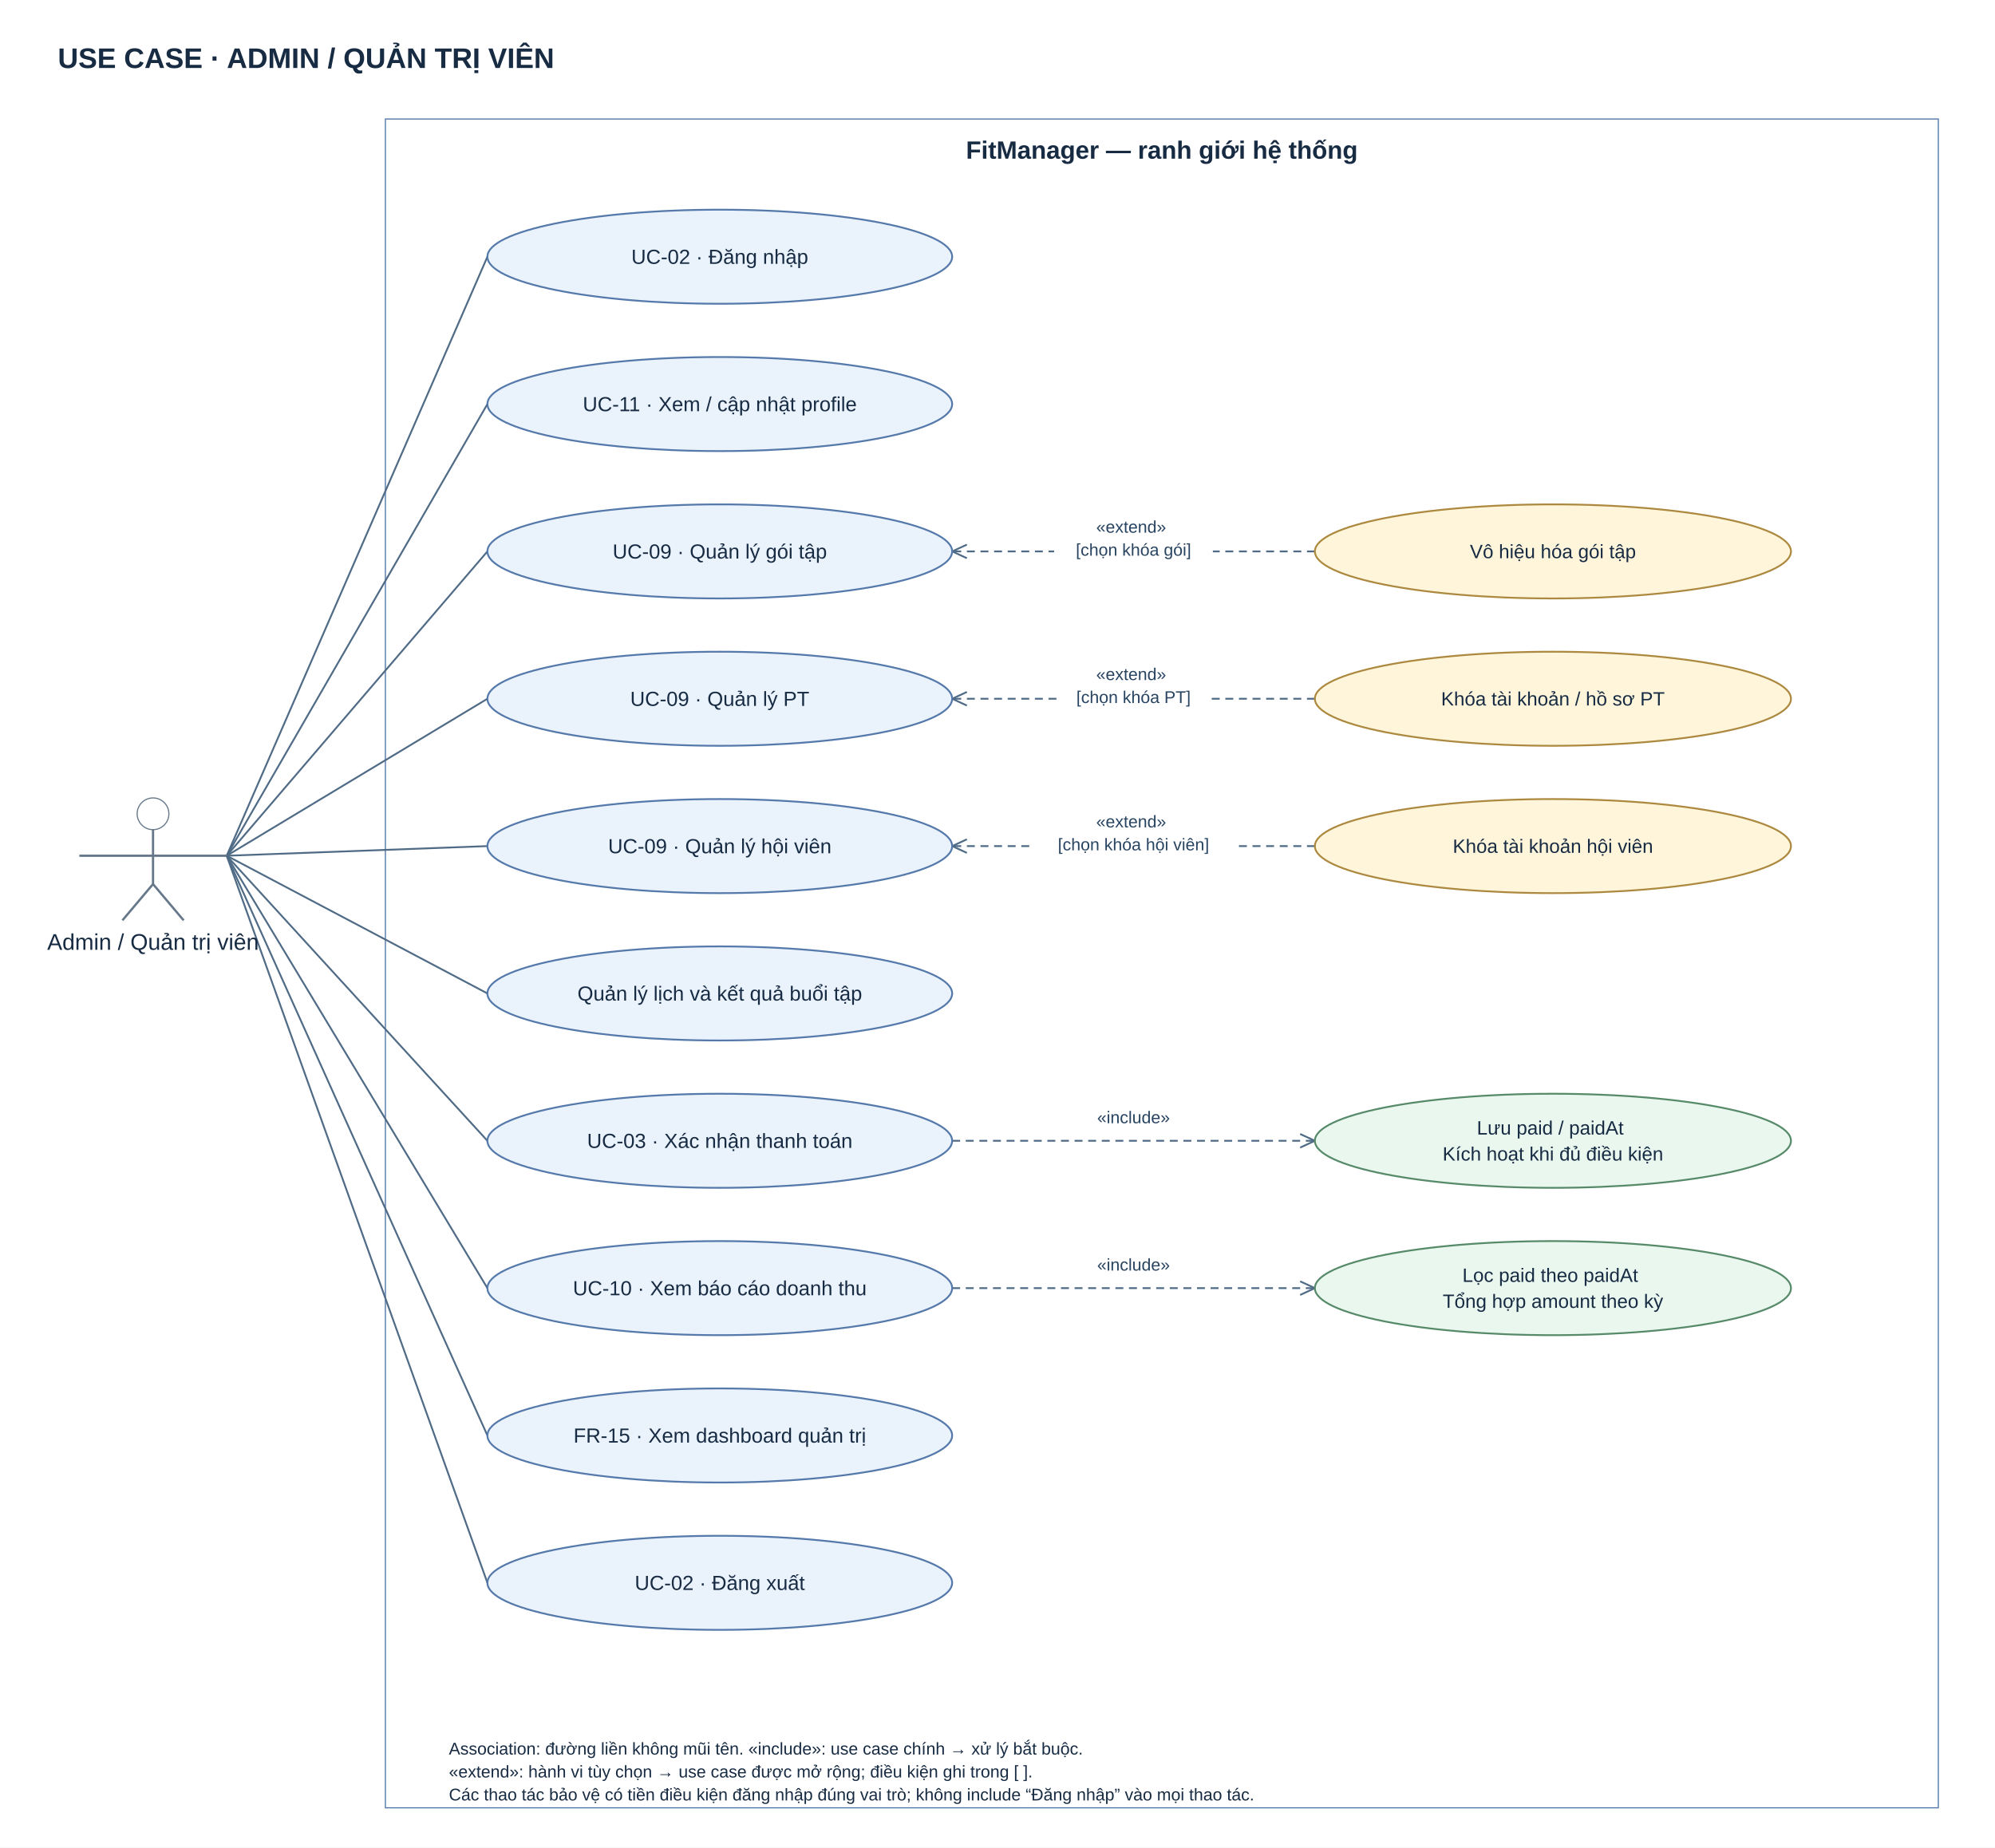
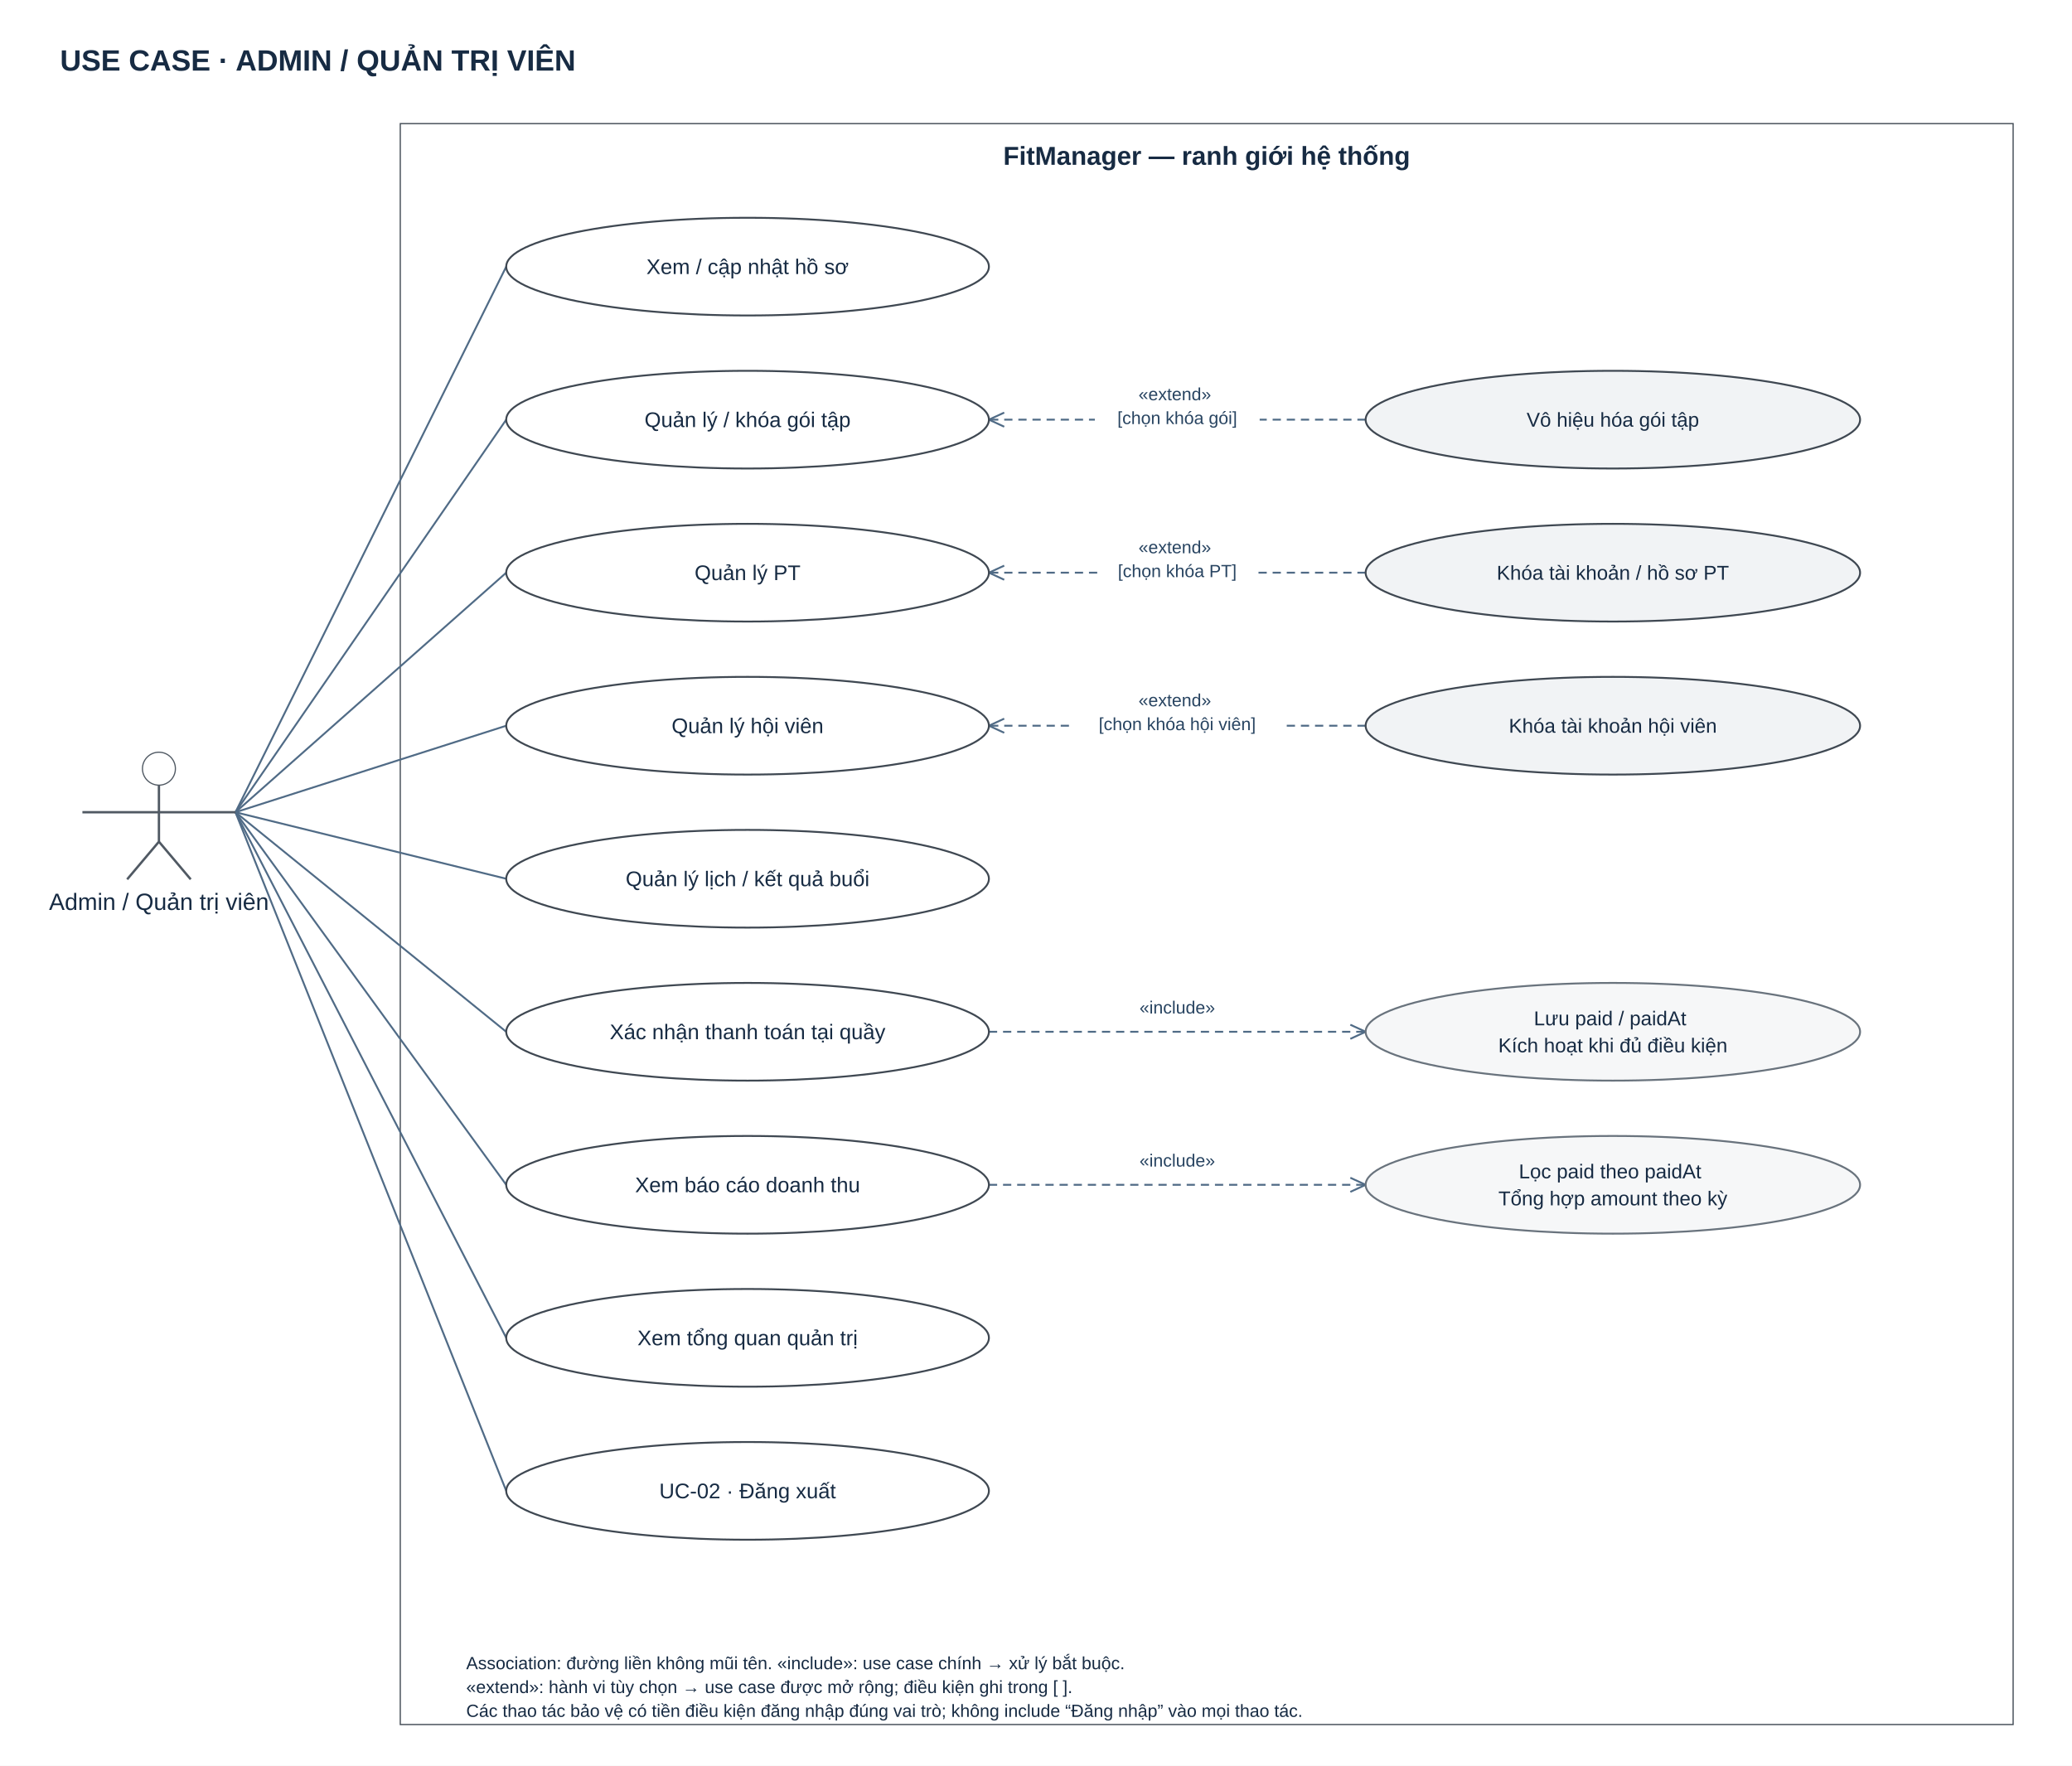
- <svg xmlns="http://www.w3.org/2000/svg" width="1760" height="1630" viewBox="0 0 1760 1630">
+ <svg xmlns="http://www.w3.org/2000/svg" width="1760" height="1500" viewBox="0 0 1760 1500">
  <rect width="100%" height="100%" fill="white" />
-   <rect x="340" y="105" width="1370" height="1490" fill="white" stroke="#5479aa" />
+   <rect x="340" y="105" width="1370" height="1360" fill="white" stroke="#3f4852" />
  <text x="1025" y="140" text-anchor="middle" font-family="Arial, sans-serif" font-size="22" fill="#172b43" font-weight="700">
    <tspan x="1025" dy="0">FitManager — ranh giới hệ thống</tspan>
  </text>
-   <path d="M200,755 L430,226.5" fill="none" stroke="#506b86" stroke-width="1.6" />
-   <path d="M200,755 L430,356.5" fill="none" stroke="#506b86" stroke-width="1.6" />
-   <path d="M200,755 L430,486.5" fill="none" stroke="#506b86" stroke-width="1.6" />
-   <path d="M200,755 L430,616.5" fill="none" stroke="#506b86" stroke-width="1.6" />
-   <path d="M200,755 L430,746.5" fill="none" stroke="#506b86" stroke-width="1.6" />
-   <path d="M200,755 L430,876.5" fill="none" stroke="#506b86" stroke-width="1.6" />
-   <path d="M200,755 L430,1006.5" fill="none" stroke="#506b86" stroke-width="1.6" />
-   <path d="M200,755 L430,1136.5" fill="none" stroke="#506b86" stroke-width="1.6" />
-   <path d="M200,755 L430,1266.5" fill="none" stroke="#506b86" stroke-width="1.6" />
-   <path d="M200,755 L430,1396.5" fill="none" stroke="#506b86" stroke-width="1.6" />
+   <path d="M200,690 L430,226.5" fill="none" stroke="#506b86" stroke-width="1.6" />
+   <path d="M200,690 L430,356.5" fill="none" stroke="#506b86" stroke-width="1.6" />
+   <path d="M200,690 L430,486.5" fill="none" stroke="#506b86" stroke-width="1.6" />
+   <path d="M200,690 L430,616.5" fill="none" stroke="#506b86" stroke-width="1.6" />
+   <path d="M200,690 L430,746.5" fill="none" stroke="#506b86" stroke-width="1.6" />
+   <path d="M200,690 L430,876.5" fill="none" stroke="#506b86" stroke-width="1.6" />
+   <path d="M200,690 L430,1006.5" fill="none" stroke="#506b86" stroke-width="1.6" />
+   <path d="M200,690 L430,1136.5" fill="none" stroke="#506b86" stroke-width="1.6" />
+   <path d="M200,690 L430,1266.5" fill="none" stroke="#506b86" stroke-width="1.6" />
+   <path d="M1160,356.5 L840,356.5" fill="none" stroke="#506b86" stroke-width="1.6" stroke-dasharray="7 5" />
+   <g transform="translate(840,356.5) rotate(180)" stroke="#506b86" stroke-width="1.6" fill="none">
+     <path d="M-13,-6 L0,0 L-13,6" fill="none" />
+   </g>
  <path d="M1160,486.5 L840,486.5" fill="none" stroke="#506b86" stroke-width="1.6" stroke-dasharray="7 5" />
  <g transform="translate(840,486.5) rotate(180)" stroke="#506b86" stroke-width="1.6" fill="none">
    <path d="M-13,-6 L0,0 L-13,6" fill="none" />
  </g>
  <path d="M1160,616.5 L840,616.5" fill="none" stroke="#506b86" stroke-width="1.6" stroke-dasharray="7 5" />
  <g transform="translate(840,616.5) rotate(180)" stroke="#506b86" stroke-width="1.6" fill="none">
    <path d="M-13,-6 L0,0 L-13,6" fill="none" />
  </g>
-   <path d="M1160,746.5 L840,746.5" fill="none" stroke="#506b86" stroke-width="1.6" stroke-dasharray="7 5" />
-   <g transform="translate(840,746.5) rotate(180)" stroke="#506b86" stroke-width="1.6" fill="none">
+   <path d="M840,876.5 L1160,876.5" fill="none" stroke="#506b86" stroke-width="1.6" stroke-dasharray="7 5" />
+   <g transform="translate(1160,876.5) rotate(0)" stroke="#506b86" stroke-width="1.6" fill="none">
    <path d="M-13,-6 L0,0 L-13,6" fill="none" />
  </g>
  <path d="M840,1006.5 L1160,1006.5" fill="none" stroke="#506b86" stroke-width="1.6" stroke-dasharray="7 5" />
  <g transform="translate(1160,1006.5) rotate(0)" stroke="#506b86" stroke-width="1.6" fill="none">
    <path d="M-13,-6 L0,0 L-13,6" fill="none" />
  </g>
-   <path d="M840,1136.5 L1160,1136.5" fill="none" stroke="#506b86" stroke-width="1.6" stroke-dasharray="7 5" />
-   <g transform="translate(1160,1136.5) rotate(0)" stroke="#506b86" stroke-width="1.6" fill="none">
-     <path d="M-13,-6 L0,0 L-13,6" fill="none" />
-   </g>
  <text x="51" y="60" text-anchor="start" font-family="Arial, sans-serif" font-size="25" fill="#172b43" font-weight="700">
    <tspan x="51" dy="0">USE CASE · ADMIN / QUẢN TRỊ VIÊN</tspan>
  </text>
-   <circle cx="135" cy="718" r="14" fill="white" stroke="#66788a" />
-   <path d="M135,732v48 M70,755h130 M135,780l-27,32 M135,780l27,32" fill="none" stroke="#66788a" stroke-width="2" />
-   <text x="135" y="838" text-anchor="middle" font-family="Arial, sans-serif" font-size="20" fill="#172b43">
+   <circle cx="135" cy="653" r="14" fill="white" stroke="#505963" />
+   <path d="M135,667v48 M70,690h130 M135,715l-27,32 M135,715l27,32" fill="none" stroke="#505963" stroke-width="2" />
+   <text x="135" y="773" text-anchor="middle" font-family="Arial, sans-serif" font-size="20" fill="#172b43">
    <tspan x="135" dy="0">Admin / Quản trị viên</tspan>
  </text>
-   <ellipse cx="635" cy="226.5" rx="205" ry="41.5" fill="#eaf2fc" stroke="#5479aa" stroke-width="1.6" />
+   <ellipse cx="635" cy="226.5" rx="205" ry="41.5" fill="#ffffff" stroke="#3f4852" stroke-width="1.6" />
  <text x="635" y="232.8" text-anchor="middle" font-family="Arial, sans-serif" font-size="18" fill="#172b43">
-     <tspan x="635" dy="0">UC-02 · Đăng nhập</tspan>
+     <tspan x="635" dy="0">Xem / cập nhật hồ sơ</tspan>
  </text>
-   <ellipse cx="635" cy="356.5" rx="205" ry="41.5" fill="#eaf2fc" stroke="#5479aa" stroke-width="1.6" />
+   <ellipse cx="635" cy="356.5" rx="205" ry="41.5" fill="#ffffff" stroke="#3f4852" stroke-width="1.6" />
  <text x="635" y="362.8" text-anchor="middle" font-family="Arial, sans-serif" font-size="18" fill="#172b43">
-     <tspan x="635" dy="0">UC-11 · Xem / cập nhật profile</tspan>
+     <tspan x="635" dy="0">Quản lý / khóa gói tập</tspan>
  </text>
-   <ellipse cx="635" cy="486.5" rx="205" ry="41.5" fill="#eaf2fc" stroke="#5479aa" stroke-width="1.6" />
+   <ellipse cx="635" cy="486.5" rx="205" ry="41.5" fill="#ffffff" stroke="#3f4852" stroke-width="1.6" />
  <text x="635" y="492.8" text-anchor="middle" font-family="Arial, sans-serif" font-size="18" fill="#172b43">
-     <tspan x="635" dy="0">UC-09 · Quản lý gói tập</tspan>
+     <tspan x="635" dy="0">Quản lý PT</tspan>
  </text>
-   <ellipse cx="635" cy="616.5" rx="205" ry="41.5" fill="#eaf2fc" stroke="#5479aa" stroke-width="1.6" />
+   <ellipse cx="635" cy="616.5" rx="205" ry="41.5" fill="#ffffff" stroke="#3f4852" stroke-width="1.6" />
  <text x="635" y="622.8" text-anchor="middle" font-family="Arial, sans-serif" font-size="18" fill="#172b43">
-     <tspan x="635" dy="0">UC-09 · Quản lý PT</tspan>
+     <tspan x="635" dy="0">Quản lý hội viên</tspan>
  </text>
-   <ellipse cx="635" cy="746.5" rx="205" ry="41.5" fill="#eaf2fc" stroke="#5479aa" stroke-width="1.6" />
+   <ellipse cx="635" cy="746.5" rx="205" ry="41.5" fill="#ffffff" stroke="#3f4852" stroke-width="1.6" />
  <text x="635" y="752.8" text-anchor="middle" font-family="Arial, sans-serif" font-size="18" fill="#172b43">
-     <tspan x="635" dy="0">UC-09 · Quản lý hội viên</tspan>
+     <tspan x="635" dy="0">Quản lý lịch / kết quả buổi</tspan>
  </text>
-   <ellipse cx="635" cy="876.5" rx="205" ry="41.5" fill="#eaf2fc" stroke="#5479aa" stroke-width="1.6" />
+   <ellipse cx="635" cy="876.5" rx="205" ry="41.5" fill="#ffffff" stroke="#3f4852" stroke-width="1.6" />
  <text x="635" y="882.8" text-anchor="middle" font-family="Arial, sans-serif" font-size="18" fill="#172b43">
-     <tspan x="635" dy="0">Quản lý lịch và kết quả buổi tập</tspan>
+     <tspan x="635" dy="0">Xác nhận thanh toán tại quầy</tspan>
  </text>
-   <ellipse cx="635" cy="1006.5" rx="205" ry="41.5" fill="#eaf2fc" stroke="#5479aa" stroke-width="1.6" />
+   <ellipse cx="635" cy="1006.5" rx="205" ry="41.5" fill="#ffffff" stroke="#3f4852" stroke-width="1.6" />
  <text x="635" y="1012.8" text-anchor="middle" font-family="Arial, sans-serif" font-size="18" fill="#172b43">
-     <tspan x="635" dy="0">UC-03 · Xác nhận thanh toán</tspan>
+     <tspan x="635" dy="0">Xem báo cáo doanh thu</tspan>
  </text>
-   <ellipse cx="635" cy="1136.5" rx="205" ry="41.5" fill="#eaf2fc" stroke="#5479aa" stroke-width="1.6" />
+   <ellipse cx="635" cy="1136.5" rx="205" ry="41.5" fill="#ffffff" stroke="#3f4852" stroke-width="1.6" />
  <text x="635" y="1142.8" text-anchor="middle" font-family="Arial, sans-serif" font-size="18" fill="#172b43">
-     <tspan x="635" dy="0">UC-10 · Xem báo cáo doanh thu</tspan>
+     <tspan x="635" dy="0">Xem tổng quan quản trị</tspan>
  </text>
-   <ellipse cx="635" cy="1266.5" rx="205" ry="41.5" fill="#eaf2fc" stroke="#5479aa" stroke-width="1.6" />
+   <ellipse cx="635" cy="1266.5" rx="205" ry="41.5" fill="#ffffff" stroke="#3f4852" stroke-width="1.6" />
  <text x="635" y="1272.8" text-anchor="middle" font-family="Arial, sans-serif" font-size="18" fill="#172b43">
-     <tspan x="635" dy="0">FR-15 · Xem dashboard quản trị</tspan>
-   </text>
-   <ellipse cx="635" cy="1396.5" rx="205" ry="41.5" fill="#eaf2fc" stroke="#5479aa" stroke-width="1.6" />
-   <text x="635" y="1402.8" text-anchor="middle" font-family="Arial, sans-serif" font-size="18" fill="#172b43">
    <tspan x="635" dy="0">UC-02 · Đăng xuất</tspan>
  </text>
-   <ellipse cx="1370" cy="486.5" rx="210" ry="41.5" fill="#fff5db" stroke="#ac893f" stroke-width="1.6" />
-   <text x="1370" y="492.45" text-anchor="middle" font-family="Arial, sans-serif" font-size="17" fill="#172b43">
+   <ellipse cx="1370" cy="356.5" rx="210" ry="41.5" fill="#f1f3f5" stroke="#3f4852" stroke-width="1.6" />
+   <text x="1370" y="362.45" text-anchor="middle" font-family="Arial, sans-serif" font-size="17" fill="#172b43">
    <tspan x="1370" dy="0">Vô hiệu hóa gói tập</tspan>
  </text>
-   <ellipse cx="1370" cy="616.5" rx="210" ry="41.5" fill="#fff5db" stroke="#ac893f" stroke-width="1.6" />
-   <text x="1370" y="622.45" text-anchor="middle" font-family="Arial, sans-serif" font-size="17" fill="#172b43">
+   <ellipse cx="1370" cy="486.5" rx="210" ry="41.5" fill="#f1f3f5" stroke="#3f4852" stroke-width="1.6" />
+   <text x="1370" y="492.45" text-anchor="middle" font-family="Arial, sans-serif" font-size="17" fill="#172b43">
    <tspan x="1370" dy="0">Khóa tài khoản / hồ sơ PT</tspan>
  </text>
-   <ellipse cx="1370" cy="746.5" rx="210" ry="41.5" fill="#fff5db" stroke="#ac893f" stroke-width="1.6" />
-   <text x="1370" y="752.45" text-anchor="middle" font-family="Arial, sans-serif" font-size="17" fill="#172b43">
+   <ellipse cx="1370" cy="616.5" rx="210" ry="41.5" fill="#f1f3f5" stroke="#3f4852" stroke-width="1.6" />
+   <text x="1370" y="622.45" text-anchor="middle" font-family="Arial, sans-serif" font-size="17" fill="#172b43">
    <tspan x="1370" dy="0">Khóa tài khoản hội viên</tspan>
  </text>
-   <ellipse cx="1370" cy="1006.5" rx="210" ry="41.5" fill="#eaf7ef" stroke="#568a69" stroke-width="1.6" />
-   <text x="1370" y="1000.975" text-anchor="middle" font-family="Arial, sans-serif" font-size="17" fill="#172b43">
+   <ellipse cx="1370" cy="876.5" rx="210" ry="41.5" fill="#f6f7f8" stroke="#69737d" stroke-width="1.6" />
+   <text x="1370" y="870.975" text-anchor="middle" font-family="Arial, sans-serif" font-size="17" fill="#172b43">
    <tspan x="1370" dy="0">Lưu paid / paidAt</tspan>
    <tspan x="1370" dy="22.95">Kích hoạt khi đủ điều kiện</tspan>
  </text>
-   <ellipse cx="1370" cy="1136.5" rx="210" ry="41.5" fill="#eaf7ef" stroke="#568a69" stroke-width="1.6" />
-   <text x="1370" y="1130.975" text-anchor="middle" font-family="Arial, sans-serif" font-size="17" fill="#172b43">
+   <ellipse cx="1370" cy="1006.5" rx="210" ry="41.5" fill="#f6f7f8" stroke="#69737d" stroke-width="1.6" />
+   <text x="1370" y="1000.975" text-anchor="middle" font-family="Arial, sans-serif" font-size="17" fill="#172b43">
    <tspan x="1370" dy="0">Lọc paid theo paidAt</tspan>
    <tspan x="1370" dy="22.95">Tổng hợp amount theo kỳ</tspan>
  </text>
-   <text x="396" y="1548" text-anchor="start" font-family="Arial, sans-serif" font-size="15" fill="#172b43">
+   <text x="396" y="1418" text-anchor="start" font-family="Arial, sans-serif" font-size="15" fill="#172b43">
    <tspan x="396" dy="0">Association: đường liền không mũi tên. «include»: use case chính → xử lý bắt buộc.</tspan>
    <tspan x="396" dy="20.25">«extend»: hành vi tùy chọn → use case được mở rộng; điều kiện ghi trong [ ].</tspan>
    <tspan x="396" dy="20.25">Các thao tác bảo vệ có tiền điều kiện đăng nhập đúng vai trò; không include “Đăng nhập” vào mọi thao tác.</tspan>
  </text>
-   <rect x="930" y="455" width="140" height="48" rx="3" fill="white" />
-   <text x="1000" y="470" text-anchor="middle" font-family="Arial, sans-serif" font-size="15" fill="#284461">
+   <rect x="930" y="325" width="140" height="48" rx="3" fill="white" />
+   <text x="1000" y="340" text-anchor="middle" font-family="Arial, sans-serif" font-size="15" fill="#284461">
    <tspan x="1000" dy="0">«extend»</tspan>
    <tspan x="1000" dy="20.25">[chọn khóa gói]</tspan>
  </text>
-   <rect x="934" y="585" width="132" height="48" rx="3" fill="white" />
-   <text x="1000" y="600" text-anchor="middle" font-family="Arial, sans-serif" font-size="15" fill="#284461">
+   <rect x="934" y="455" width="132" height="48" rx="3" fill="white" />
+   <text x="1000" y="470" text-anchor="middle" font-family="Arial, sans-serif" font-size="15" fill="#284461">
    <tspan x="1000" dy="0">«extend»</tspan>
    <tspan x="1000" dy="20.25">[chọn khóa PT]</tspan>
  </text>
-   <rect x="910" y="715" width="180" height="48" rx="3" fill="white" />
-   <text x="1000" y="730" text-anchor="middle" font-family="Arial, sans-serif" font-size="15" fill="#284461">
+   <rect x="910" y="585" width="180" height="48" rx="3" fill="white" />
+   <text x="1000" y="600" text-anchor="middle" font-family="Arial, sans-serif" font-size="15" fill="#284461">
    <tspan x="1000" dy="0">«extend»</tspan>
    <tspan x="1000" dy="20.25">[chọn khóa hội viên]</tspan>
+   </text>
+   <rect x="954" y="846" width="92" height="28" rx="3" fill="white" />
+   <text x="1000" y="861" text-anchor="middle" font-family="Arial, sans-serif" font-size="15" fill="#284461">
+     <tspan x="1000" dy="0">«include»</tspan>
  </text>
  <rect x="954" y="976" width="92" height="28" rx="3" fill="white" />
  <text x="1000" y="991" text-anchor="middle" font-family="Arial, sans-serif" font-size="15" fill="#284461">
    <tspan x="1000" dy="0">«include»</tspan>
  </text>
-   <rect x="954" y="1106" width="92" height="28" rx="3" fill="white" />
-   <text x="1000" y="1121" text-anchor="middle" font-family="Arial, sans-serif" font-size="15" fill="#284461">
-     <tspan x="1000" dy="0">«include»</tspan>
-   </text>
</svg>
